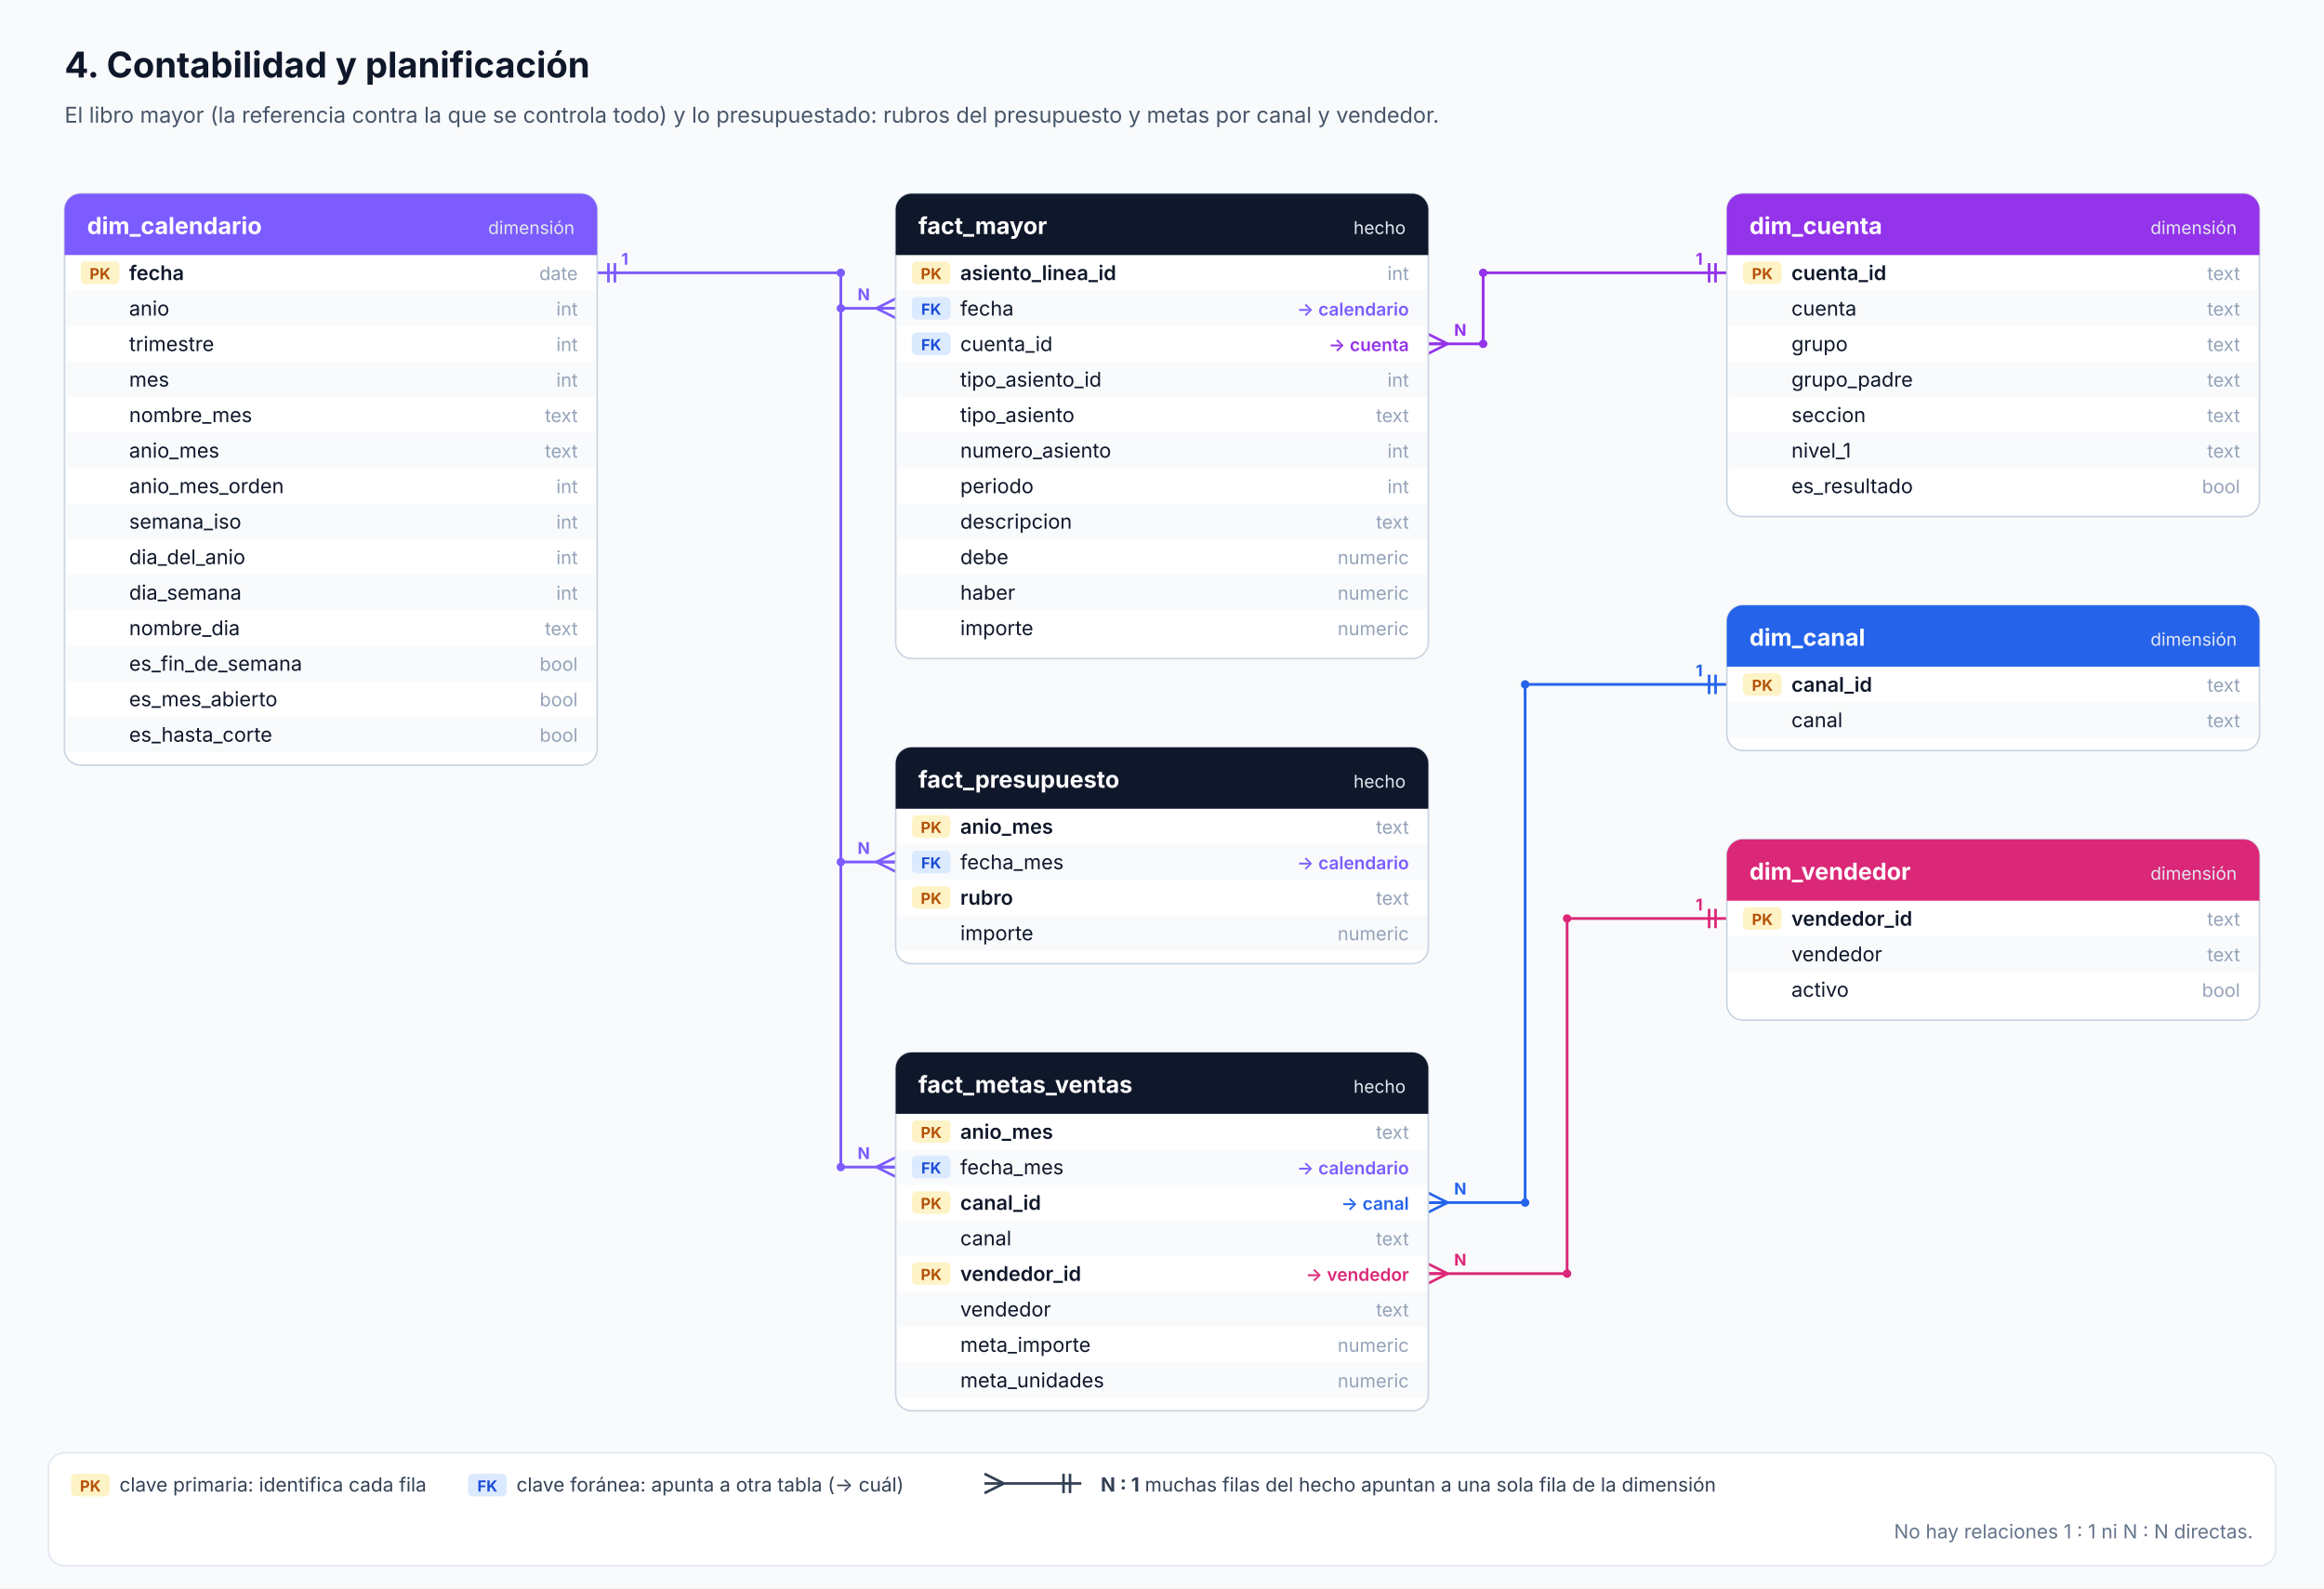
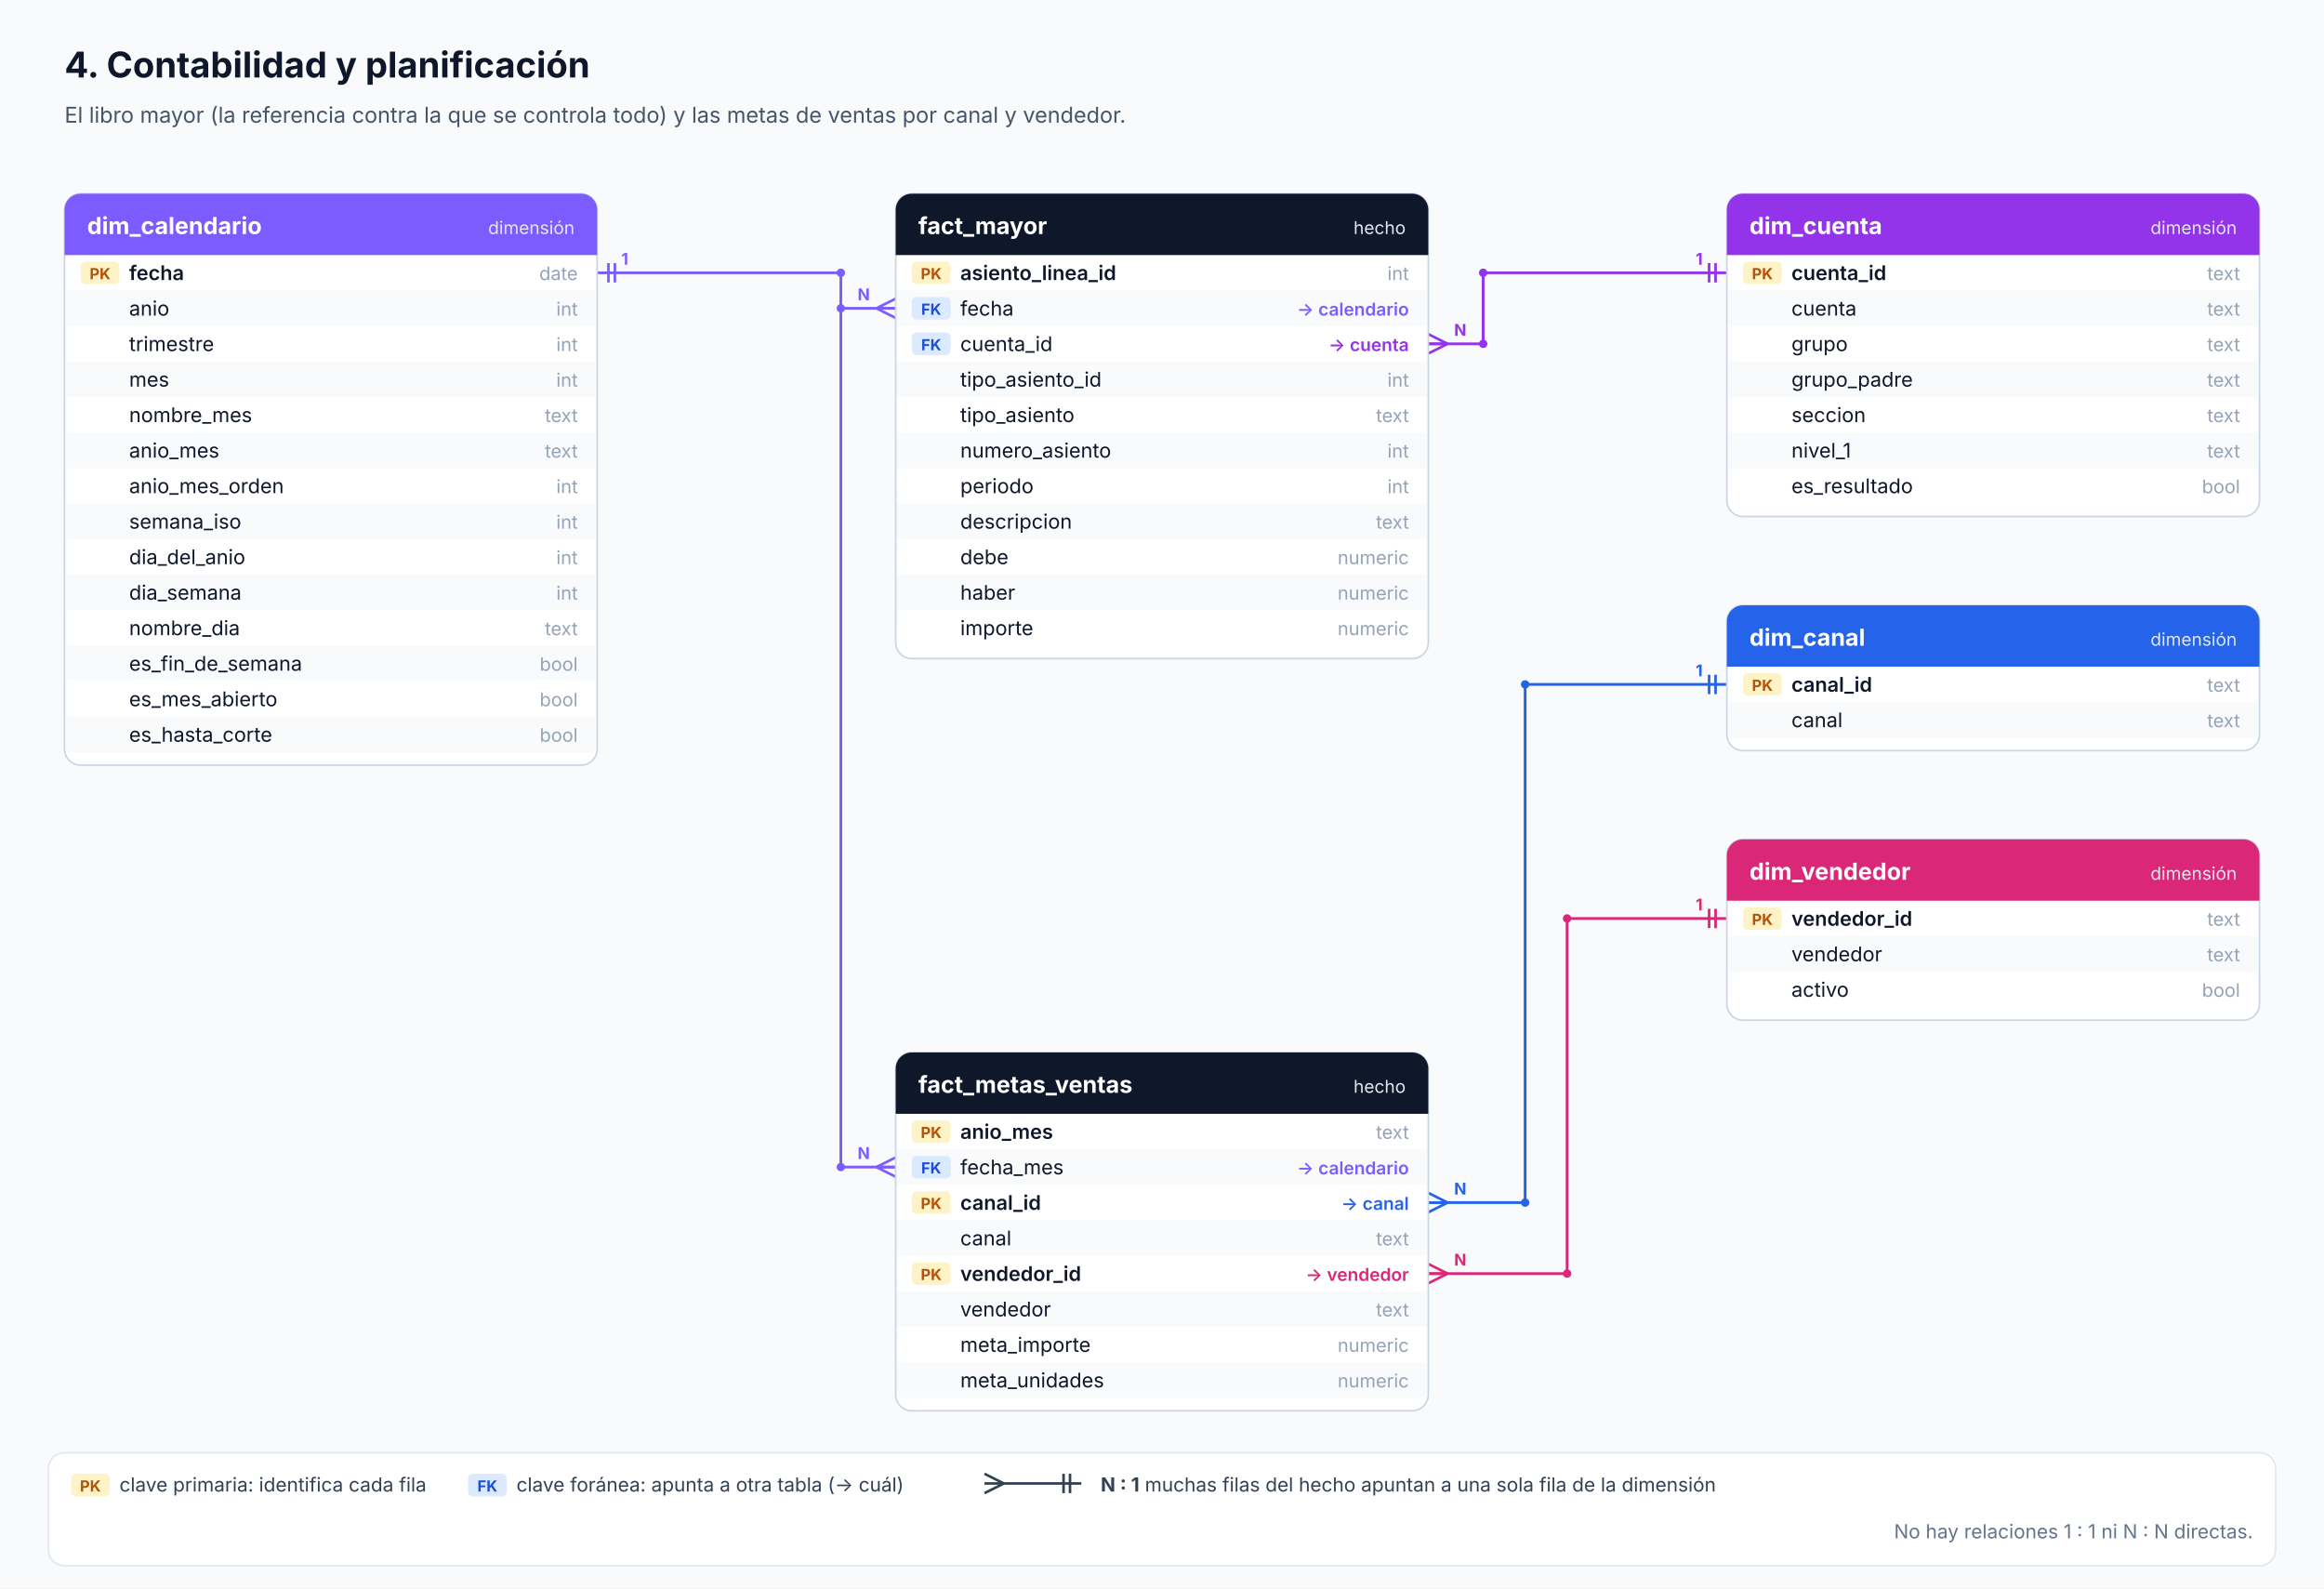
<svg xmlns="http://www.w3.org/2000/svg" viewBox="0 0 1440 984" width="1440" height="984" font-family="Inter, Segoe UI, Arial, sans-serif">
  <rect width="1440" height="984" fill="#f8fafc" />
  <text x="40" y="48" font-size="22" font-weight="700" fill="#0f172a">4. Contabilidad y planificación</text>
-   <text x="40" y="76" font-size="13.5" fill="#475569">El libro mayor (la referencia contra la que se controla todo) y lo presupuestado: rubros del presupuesto y metas por canal y vendedor.</text>
-   <path d="M521,169.0 V723.0 M521,169.0 H370 M555,191.0 H521 M555,534.0 H521 M555,723.0 H521" fill="none" stroke="#f8fafc" stroke-width="6" stroke-linejoin="round" />
-   <path d="M521,169.0 V723.0 M521,169.0 H370 M555,191.0 H521 M555,534.0 H521 M555,723.0 H521" fill="none" stroke="#7c5cff" stroke-width="1.7" stroke-linejoin="round" />
+   <text x="40" y="76" font-size="13.5" fill="#475569">El libro mayor (la referencia contra la que se controla todo) y las metas de ventas por canal y vendedor.</text>
+   <path d="M521,169.0 V723.0 M521,169.0 H370 M555,191.0 H521 M555,723.0 H521" fill="none" stroke="#f8fafc" stroke-width="6" stroke-linejoin="round" />
+   <path d="M521,169.0 V723.0 M521,169.0 H370 M555,191.0 H521 M555,723.0 H521" fill="none" stroke="#7c5cff" stroke-width="1.7" stroke-linejoin="round" />
  <path d="M919,169.0 V213.0 M919,169.0 H1070 M885,213.0 H919" fill="none" stroke="#f8fafc" stroke-width="6" stroke-linejoin="round" />
  <path d="M919,169.0 V213.0 M919,169.0 H1070 M885,213.0 H919" fill="none" stroke="#9333ea" stroke-width="1.7" stroke-linejoin="round" />
  <path d="M945,424.0 V745.0 M945,424.0 H1070 M885,745.0 H945" fill="none" stroke="#f8fafc" stroke-width="6" stroke-linejoin="round" />
  <path d="M945,424.0 V745.0 M945,424.0 H1070 M885,745.0 H945" fill="none" stroke="#2563eb" stroke-width="1.7" stroke-linejoin="round" />
  <path d="M971,569.0 V789.0 M971,569.0 H1070 M885,789.0 H971" fill="none" stroke="#f8fafc" stroke-width="6" stroke-linejoin="round" />
  <path d="M971,569.0 V789.0 M971,569.0 H1070 M885,789.0 H971" fill="none" stroke="#db2777" stroke-width="1.7" stroke-linejoin="round" />
  <path d="M543,191.0 L555,185.0 M543,191.0 L555,191.0 M543,191.0 L555,197.0" stroke="#7c5cff" stroke-width="1.6" fill="none" />
  <text x="539" y="186.0" font-size="10" font-weight="700" fill="#7c5cff" text-anchor="end">N</text>
  <circle cx="521" cy="191.0" r="2.6" fill="#7c5cff" />
-   <path d="M543,534.0 L555,528.0 M543,534.0 L555,534.0 M543,534.0 L555,540.0" stroke="#7c5cff" stroke-width="1.6" fill="none" />
-   <text x="539" y="529.0" font-size="10" font-weight="700" fill="#7c5cff" text-anchor="end">N</text>
-   <circle cx="521" cy="534.0" r="2.6" fill="#7c5cff" />
  <path d="M543,723.0 L555,717.0 M543,723.0 L555,723.0 M543,723.0 L555,729.0" stroke="#7c5cff" stroke-width="1.6" fill="none" />
  <text x="539" y="718.0" font-size="10" font-weight="700" fill="#7c5cff" text-anchor="end">N</text>
  <circle cx="521" cy="723.0" r="2.6" fill="#7c5cff" />
  <path d="M377,163.0 V175.0 M381,163.0 V175.0" stroke="#7c5cff" stroke-width="1.6" />
  <text x="385" y="164.0" font-size="10" font-weight="700" fill="#7c5cff" text-anchor="start">1</text>
  <circle cx="521" cy="169.0" r="2.6" fill="#7c5cff" />
  <path d="M897,213.0 L885,207.0 M897,213.0 L885,213.0 M897,213.0 L885,219.0" stroke="#9333ea" stroke-width="1.6" fill="none" />
  <text x="901" y="208.0" font-size="10" font-weight="700" fill="#9333ea" text-anchor="start">N</text>
  <circle cx="919" cy="213.0" r="2.6" fill="#9333ea" />
  <path d="M1063,163.0 V175.0 M1059,163.0 V175.0" stroke="#9333ea" stroke-width="1.6" />
  <text x="1055" y="164.0" font-size="10" font-weight="700" fill="#9333ea" text-anchor="end">1</text>
  <circle cx="919" cy="169.0" r="2.6" fill="#9333ea" />
  <path d="M897,745.0 L885,739.0 M897,745.0 L885,745.0 M897,745.0 L885,751.0" stroke="#2563eb" stroke-width="1.6" fill="none" />
  <text x="901" y="740.0" font-size="10" font-weight="700" fill="#2563eb" text-anchor="start">N</text>
  <circle cx="945" cy="745.0" r="2.6" fill="#2563eb" />
  <path d="M1063,418.0 V430.0 M1059,418.0 V430.0" stroke="#2563eb" stroke-width="1.6" />
  <text x="1055" y="419.0" font-size="10" font-weight="700" fill="#2563eb" text-anchor="end">1</text>
  <circle cx="945" cy="424.0" r="2.6" fill="#2563eb" />
  <path d="M897,789.0 L885,783.0 M897,789.0 L885,789.0 M897,789.0 L885,795.0" stroke="#db2777" stroke-width="1.6" fill="none" />
  <text x="901" y="784.0" font-size="10" font-weight="700" fill="#db2777" text-anchor="start">N</text>
  <circle cx="971" cy="789.0" r="2.6" fill="#db2777" />
  <path d="M1063,563.0 V575.0 M1059,563.0 V575.0" stroke="#db2777" stroke-width="1.6" />
  <text x="1055" y="564.0" font-size="10" font-weight="700" fill="#db2777" text-anchor="end">1</text>
  <circle cx="971" cy="569.0" r="2.6" fill="#db2777" />
  <rect x="40" y="120" width="330" height="354" rx="10" fill="#ffffff" stroke="#cbd5e1" />
  <path d="M40,130 a10,10 0 0 1 10,-10 h310 a10,10 0 0 1 10,10 v28 h-330 z" fill="#7c5cff" />
  <text x="54" y="145" font-size="14.5" font-weight="700" fill="#ffffff">dim_calendario</text>
  <text x="356" y="145" font-size="11" fill="#e2e8f0" text-anchor="end">dimensión</text>
  <rect x="50" y="162" width="24" height="14" rx="3" fill="#fef3c7" />
  <text x="62" y="173" font-size="9.5" font-weight="700" fill="#b45309" text-anchor="middle">PK</text>
  <text x="80" y="173.5" font-size="12.5" fill="#0f172a" font-weight="600">fecha</text>
  <text x="358" y="173.5" font-size="11.5" fill="#94a3b8" text-anchor="end">date</text>
  <rect x="41" y="180" width="328" height="22" fill="#f8fafc" />
  <text x="80" y="195.5" font-size="12.5" fill="#0f172a">anio</text>
  <text x="358" y="195.5" font-size="11.5" fill="#94a3b8" text-anchor="end">int</text>
  <text x="80" y="217.5" font-size="12.5" fill="#0f172a">trimestre</text>
  <text x="358" y="217.5" font-size="11.5" fill="#94a3b8" text-anchor="end">int</text>
  <rect x="41" y="224" width="328" height="22" fill="#f8fafc" />
  <text x="80" y="239.5" font-size="12.5" fill="#0f172a">mes</text>
  <text x="358" y="239.5" font-size="11.5" fill="#94a3b8" text-anchor="end">int</text>
  <text x="80" y="261.5" font-size="12.5" fill="#0f172a">nombre_mes</text>
  <text x="358" y="261.5" font-size="11.5" fill="#94a3b8" text-anchor="end">text</text>
  <rect x="41" y="268" width="328" height="22" fill="#f8fafc" />
  <text x="80" y="283.5" font-size="12.5" fill="#0f172a">anio_mes</text>
  <text x="358" y="283.5" font-size="11.5" fill="#94a3b8" text-anchor="end">text</text>
  <text x="80" y="305.5" font-size="12.5" fill="#0f172a">anio_mes_orden</text>
  <text x="358" y="305.5" font-size="11.5" fill="#94a3b8" text-anchor="end">int</text>
  <rect x="41" y="312" width="328" height="22" fill="#f8fafc" />
  <text x="80" y="327.5" font-size="12.5" fill="#0f172a">semana_iso</text>
  <text x="358" y="327.5" font-size="11.5" fill="#94a3b8" text-anchor="end">int</text>
  <text x="80" y="349.5" font-size="12.5" fill="#0f172a">dia_del_anio</text>
  <text x="358" y="349.5" font-size="11.5" fill="#94a3b8" text-anchor="end">int</text>
  <rect x="41" y="356" width="328" height="22" fill="#f8fafc" />
  <text x="80" y="371.5" font-size="12.5" fill="#0f172a">dia_semana</text>
  <text x="358" y="371.5" font-size="11.5" fill="#94a3b8" text-anchor="end">int</text>
  <text x="80" y="393.5" font-size="12.5" fill="#0f172a">nombre_dia</text>
  <text x="358" y="393.5" font-size="11.5" fill="#94a3b8" text-anchor="end">text</text>
  <rect x="41" y="400" width="328" height="22" fill="#f8fafc" />
  <text x="80" y="415.5" font-size="12.5" fill="#0f172a">es_fin_de_semana</text>
  <text x="358" y="415.5" font-size="11.5" fill="#94a3b8" text-anchor="end">bool</text>
  <text x="80" y="437.5" font-size="12.5" fill="#0f172a">es_mes_abierto</text>
  <text x="358" y="437.5" font-size="11.5" fill="#94a3b8" text-anchor="end">bool</text>
  <rect x="41" y="444" width="328" height="22" fill="#f8fafc" />
  <text x="80" y="459.5" font-size="12.5" fill="#0f172a">es_hasta_corte</text>
  <text x="358" y="459.5" font-size="11.5" fill="#94a3b8" text-anchor="end">bool</text>
  <rect x="555" y="120" width="330" height="288" rx="10" fill="#ffffff" stroke="#cbd5e1" />
  <path d="M555,130 a10,10 0 0 1 10,-10 h310 a10,10 0 0 1 10,10 v28 h-330 z" fill="#0f172a" />
  <text x="569" y="145" font-size="14.5" font-weight="700" fill="#ffffff">fact_mayor</text>
  <text x="871" y="145" font-size="11" fill="#e2e8f0" text-anchor="end">hecho</text>
  <rect x="565" y="162" width="24" height="14" rx="3" fill="#fef3c7" />
  <text x="577" y="173" font-size="9.5" font-weight="700" fill="#b45309" text-anchor="middle">PK</text>
  <text x="595" y="173.5" font-size="12.5" fill="#0f172a" font-weight="600">asiento_linea_id</text>
  <text x="873" y="173.5" font-size="11.5" fill="#94a3b8" text-anchor="end">int</text>
  <rect x="556" y="180" width="328" height="22" fill="#f8fafc" />
  <rect x="565" y="184" width="24" height="14" rx="3" fill="#dbeafe" />
  <text x="577" y="195" font-size="9.5" font-weight="700" fill="#1d4ed8" text-anchor="middle">FK</text>
  <text x="595" y="195.5" font-size="12.5" fill="#0f172a">fecha</text>
  <text x="873" y="195.5" font-size="11" fill="#7c5cff" font-weight="600" text-anchor="end">→ calendario</text>
  <rect x="565" y="206" width="24" height="14" rx="3" fill="#dbeafe" />
  <text x="577" y="217" font-size="9.5" font-weight="700" fill="#1d4ed8" text-anchor="middle">FK</text>
  <text x="595" y="217.5" font-size="12.5" fill="#0f172a">cuenta_id</text>
  <text x="873" y="217.5" font-size="11" fill="#9333ea" font-weight="600" text-anchor="end">→ cuenta</text>
  <rect x="556" y="224" width="328" height="22" fill="#f8fafc" />
  <text x="595" y="239.5" font-size="12.5" fill="#0f172a">tipo_asiento_id</text>
  <text x="873" y="239.5" font-size="11.5" fill="#94a3b8" text-anchor="end">int</text>
  <text x="595" y="261.5" font-size="12.5" fill="#0f172a">tipo_asiento</text>
  <text x="873" y="261.5" font-size="11.5" fill="#94a3b8" text-anchor="end">text</text>
  <rect x="556" y="268" width="328" height="22" fill="#f8fafc" />
  <text x="595" y="283.5" font-size="12.5" fill="#0f172a">numero_asiento</text>
  <text x="873" y="283.5" font-size="11.5" fill="#94a3b8" text-anchor="end">int</text>
  <text x="595" y="305.5" font-size="12.5" fill="#0f172a">periodo</text>
  <text x="873" y="305.5" font-size="11.5" fill="#94a3b8" text-anchor="end">int</text>
  <rect x="556" y="312" width="328" height="22" fill="#f8fafc" />
  <text x="595" y="327.5" font-size="12.5" fill="#0f172a">descripcion</text>
  <text x="873" y="327.5" font-size="11.5" fill="#94a3b8" text-anchor="end">text</text>
  <text x="595" y="349.5" font-size="12.5" fill="#0f172a">debe</text>
  <text x="873" y="349.5" font-size="11.5" fill="#94a3b8" text-anchor="end">numeric</text>
  <rect x="556" y="356" width="328" height="22" fill="#f8fafc" />
  <text x="595" y="371.5" font-size="12.5" fill="#0f172a">haber</text>
  <text x="873" y="371.5" font-size="11.5" fill="#94a3b8" text-anchor="end">numeric</text>
  <text x="595" y="393.5" font-size="12.5" fill="#0f172a">importe</text>
  <text x="873" y="393.5" font-size="11.5" fill="#94a3b8" text-anchor="end">numeric</text>
-   <rect x="555" y="463" width="330" height="134" rx="10" fill="#ffffff" stroke="#cbd5e1" />
-   <path d="M555,473 a10,10 0 0 1 10,-10 h310 a10,10 0 0 1 10,10 v28 h-330 z" fill="#0f172a" />
-   <text x="569" y="488" font-size="14.5" font-weight="700" fill="#ffffff">fact_presupuesto</text>
-   <text x="871" y="488" font-size="11" fill="#e2e8f0" text-anchor="end">hecho</text>
-   <rect x="565" y="505" width="24" height="14" rx="3" fill="#fef3c7" />
-   <text x="577" y="516" font-size="9.5" font-weight="700" fill="#b45309" text-anchor="middle">PK</text>
-   <text x="595" y="516.5" font-size="12.5" fill="#0f172a" font-weight="600">anio_mes</text>
-   <text x="873" y="516.5" font-size="11.5" fill="#94a3b8" text-anchor="end">text</text>
-   <rect x="556" y="523" width="328" height="22" fill="#f8fafc" />
-   <rect x="565" y="527" width="24" height="14" rx="3" fill="#dbeafe" />
-   <text x="577" y="538" font-size="9.5" font-weight="700" fill="#1d4ed8" text-anchor="middle">FK</text>
-   <text x="595" y="538.5" font-size="12.5" fill="#0f172a">fecha_mes</text>
-   <text x="873" y="538.5" font-size="11" fill="#7c5cff" font-weight="600" text-anchor="end">→ calendario</text>
-   <rect x="565" y="549" width="24" height="14" rx="3" fill="#fef3c7" />
-   <text x="577" y="560" font-size="9.5" font-weight="700" fill="#b45309" text-anchor="middle">PK</text>
-   <text x="595" y="560.5" font-size="12.5" fill="#0f172a" font-weight="600">rubro</text>
-   <text x="873" y="560.5" font-size="11.5" fill="#94a3b8" text-anchor="end">text</text>
-   <rect x="556" y="567" width="328" height="22" fill="#f8fafc" />
-   <text x="595" y="582.5" font-size="12.5" fill="#0f172a">importe</text>
-   <text x="873" y="582.5" font-size="11.5" fill="#94a3b8" text-anchor="end">numeric</text>
  <rect x="555" y="652" width="330" height="222" rx="10" fill="#ffffff" stroke="#cbd5e1" />
  <path d="M555,662 a10,10 0 0 1 10,-10 h310 a10,10 0 0 1 10,10 v28 h-330 z" fill="#0f172a" />
  <text x="569" y="677" font-size="14.5" font-weight="700" fill="#ffffff">fact_metas_ventas</text>
  <text x="871" y="677" font-size="11" fill="#e2e8f0" text-anchor="end">hecho</text>
  <rect x="565" y="694" width="24" height="14" rx="3" fill="#fef3c7" />
  <text x="577" y="705" font-size="9.5" font-weight="700" fill="#b45309" text-anchor="middle">PK</text>
  <text x="595" y="705.5" font-size="12.5" fill="#0f172a" font-weight="600">anio_mes</text>
  <text x="873" y="705.5" font-size="11.5" fill="#94a3b8" text-anchor="end">text</text>
  <rect x="556" y="712" width="328" height="22" fill="#f8fafc" />
  <rect x="565" y="716" width="24" height="14" rx="3" fill="#dbeafe" />
  <text x="577" y="727" font-size="9.5" font-weight="700" fill="#1d4ed8" text-anchor="middle">FK</text>
  <text x="595" y="727.5" font-size="12.5" fill="#0f172a">fecha_mes</text>
  <text x="873" y="727.5" font-size="11" fill="#7c5cff" font-weight="600" text-anchor="end">→ calendario</text>
  <rect x="565" y="738" width="24" height="14" rx="3" fill="#fef3c7" />
  <text x="577" y="749" font-size="9.5" font-weight="700" fill="#b45309" text-anchor="middle">PK</text>
  <text x="595" y="749.5" font-size="12.5" fill="#0f172a" font-weight="600">canal_id</text>
  <text x="873" y="749.5" font-size="11" fill="#2563eb" font-weight="600" text-anchor="end">→ canal</text>
  <rect x="556" y="756" width="328" height="22" fill="#f8fafc" />
  <text x="595" y="771.5" font-size="12.5" fill="#0f172a">canal</text>
  <text x="873" y="771.5" font-size="11.5" fill="#94a3b8" text-anchor="end">text</text>
  <rect x="565" y="782" width="24" height="14" rx="3" fill="#fef3c7" />
  <text x="577" y="793" font-size="9.5" font-weight="700" fill="#b45309" text-anchor="middle">PK</text>
  <text x="595" y="793.5" font-size="12.5" fill="#0f172a" font-weight="600">vendedor_id</text>
  <text x="873" y="793.5" font-size="11" fill="#db2777" font-weight="600" text-anchor="end">→ vendedor</text>
  <rect x="556" y="800" width="328" height="22" fill="#f8fafc" />
  <text x="595" y="815.5" font-size="12.5" fill="#0f172a">vendedor</text>
  <text x="873" y="815.5" font-size="11.5" fill="#94a3b8" text-anchor="end">text</text>
  <text x="595" y="837.5" font-size="12.5" fill="#0f172a">meta_importe</text>
  <text x="873" y="837.5" font-size="11.5" fill="#94a3b8" text-anchor="end">numeric</text>
  <rect x="556" y="844" width="328" height="22" fill="#f8fafc" />
  <text x="595" y="859.5" font-size="12.5" fill="#0f172a">meta_unidades</text>
  <text x="873" y="859.5" font-size="11.5" fill="#94a3b8" text-anchor="end">numeric</text>
  <rect x="1070" y="120" width="330" height="200" rx="10" fill="#ffffff" stroke="#cbd5e1" />
  <path d="M1070,130 a10,10 0 0 1 10,-10 h310 a10,10 0 0 1 10,10 v28 h-330 z" fill="#9333ea" />
  <text x="1084" y="145" font-size="14.5" font-weight="700" fill="#ffffff">dim_cuenta</text>
  <text x="1386" y="145" font-size="11" fill="#e2e8f0" text-anchor="end">dimensión</text>
  <rect x="1080" y="162" width="24" height="14" rx="3" fill="#fef3c7" />
  <text x="1092" y="173" font-size="9.5" font-weight="700" fill="#b45309" text-anchor="middle">PK</text>
  <text x="1110" y="173.5" font-size="12.5" fill="#0f172a" font-weight="600">cuenta_id</text>
  <text x="1388" y="173.5" font-size="11.5" fill="#94a3b8" text-anchor="end">text</text>
  <rect x="1071" y="180" width="328" height="22" fill="#f8fafc" />
  <text x="1110" y="195.5" font-size="12.5" fill="#0f172a">cuenta</text>
  <text x="1388" y="195.5" font-size="11.5" fill="#94a3b8" text-anchor="end">text</text>
  <text x="1110" y="217.5" font-size="12.5" fill="#0f172a">grupo</text>
  <text x="1388" y="217.5" font-size="11.5" fill="#94a3b8" text-anchor="end">text</text>
  <rect x="1071" y="224" width="328" height="22" fill="#f8fafc" />
  <text x="1110" y="239.5" font-size="12.5" fill="#0f172a">grupo_padre</text>
  <text x="1388" y="239.5" font-size="11.5" fill="#94a3b8" text-anchor="end">text</text>
  <text x="1110" y="261.5" font-size="12.5" fill="#0f172a">seccion</text>
  <text x="1388" y="261.5" font-size="11.5" fill="#94a3b8" text-anchor="end">text</text>
  <rect x="1071" y="268" width="328" height="22" fill="#f8fafc" />
  <text x="1110" y="283.5" font-size="12.5" fill="#0f172a">nivel_1</text>
  <text x="1388" y="283.5" font-size="11.5" fill="#94a3b8" text-anchor="end">text</text>
  <text x="1110" y="305.5" font-size="12.5" fill="#0f172a">es_resultado</text>
  <text x="1388" y="305.5" font-size="11.5" fill="#94a3b8" text-anchor="end">bool</text>
  <rect x="1070" y="375" width="330" height="90" rx="10" fill="#ffffff" stroke="#cbd5e1" />
  <path d="M1070,385 a10,10 0 0 1 10,-10 h310 a10,10 0 0 1 10,10 v28 h-330 z" fill="#2563eb" />
  <text x="1084" y="400" font-size="14.5" font-weight="700" fill="#ffffff">dim_canal</text>
  <text x="1386" y="400" font-size="11" fill="#e2e8f0" text-anchor="end">dimensión</text>
  <rect x="1080" y="417" width="24" height="14" rx="3" fill="#fef3c7" />
  <text x="1092" y="428" font-size="9.5" font-weight="700" fill="#b45309" text-anchor="middle">PK</text>
  <text x="1110" y="428.5" font-size="12.5" fill="#0f172a" font-weight="600">canal_id</text>
  <text x="1388" y="428.5" font-size="11.5" fill="#94a3b8" text-anchor="end">text</text>
  <rect x="1071" y="435" width="328" height="22" fill="#f8fafc" />
  <text x="1110" y="450.5" font-size="12.5" fill="#0f172a">canal</text>
  <text x="1388" y="450.5" font-size="11.5" fill="#94a3b8" text-anchor="end">text</text>
  <rect x="1070" y="520" width="330" height="112" rx="10" fill="#ffffff" stroke="#cbd5e1" />
  <path d="M1070,530 a10,10 0 0 1 10,-10 h310 a10,10 0 0 1 10,10 v28 h-330 z" fill="#db2777" />
  <text x="1084" y="545" font-size="14.5" font-weight="700" fill="#ffffff">dim_vendedor</text>
  <text x="1386" y="545" font-size="11" fill="#e2e8f0" text-anchor="end">dimensión</text>
  <rect x="1080" y="562" width="24" height="14" rx="3" fill="#fef3c7" />
  <text x="1092" y="573" font-size="9.5" font-weight="700" fill="#b45309" text-anchor="middle">PK</text>
  <text x="1110" y="573.5" font-size="12.5" fill="#0f172a" font-weight="600">vendedor_id</text>
  <text x="1388" y="573.5" font-size="11.5" fill="#94a3b8" text-anchor="end">text</text>
  <rect x="1071" y="580" width="328" height="22" fill="#f8fafc" />
  <text x="1110" y="595.5" font-size="12.5" fill="#0f172a">vendedor</text>
  <text x="1388" y="595.5" font-size="11.5" fill="#94a3b8" text-anchor="end">text</text>
  <text x="1110" y="617.5" font-size="12.5" fill="#0f172a">activo</text>
  <text x="1388" y="617.5" font-size="11.5" fill="#94a3b8" text-anchor="end">bool</text>
  <rect x="30" y="900" width="1380" height="70" rx="10" fill="#ffffff" stroke="#e2e8f0" />
  <rect x="44" y="913" width="24" height="14" rx="3" fill="#fef3c7" />
  <text x="56" y="924" font-size="9.5" font-weight="700" fill="#b45309" text-anchor="middle">PK</text>
  <text x="74" y="924" font-size="12" fill="#334155">clave primaria: identifica cada fila</text>
  <rect x="290" y="913" width="24" height="14" rx="3" fill="#dbeafe" />
  <text x="302" y="924" font-size="9.5" font-weight="700" fill="#1d4ed8" text-anchor="middle">FK</text>
  <text x="320" y="924" font-size="12" fill="#334155">clave foránea: apunta a otra tabla (→ cuál)</text>
  <path d="M610,919 H670" stroke="#334155" stroke-width="1.6" />
  <path d="M622,919 L610,913 M622,919 L610,925" stroke="#334155" stroke-width="1.6" fill="none" />
  <path d="M659,913 V925 M663,913 V925" stroke="#334155" stroke-width="1.6" />
  <text x="682" y="924" font-size="12" fill="#334155">
    <tspan font-weight="700">N : 1</tspan>  muchas filas del hecho apuntan a una sola fila de la dimensión</text>
  <text x="1396" y="953" font-size="12" fill="#64748b" text-anchor="end">No hay relaciones 1 : 1 ni N : N directas.</text>
</svg>
